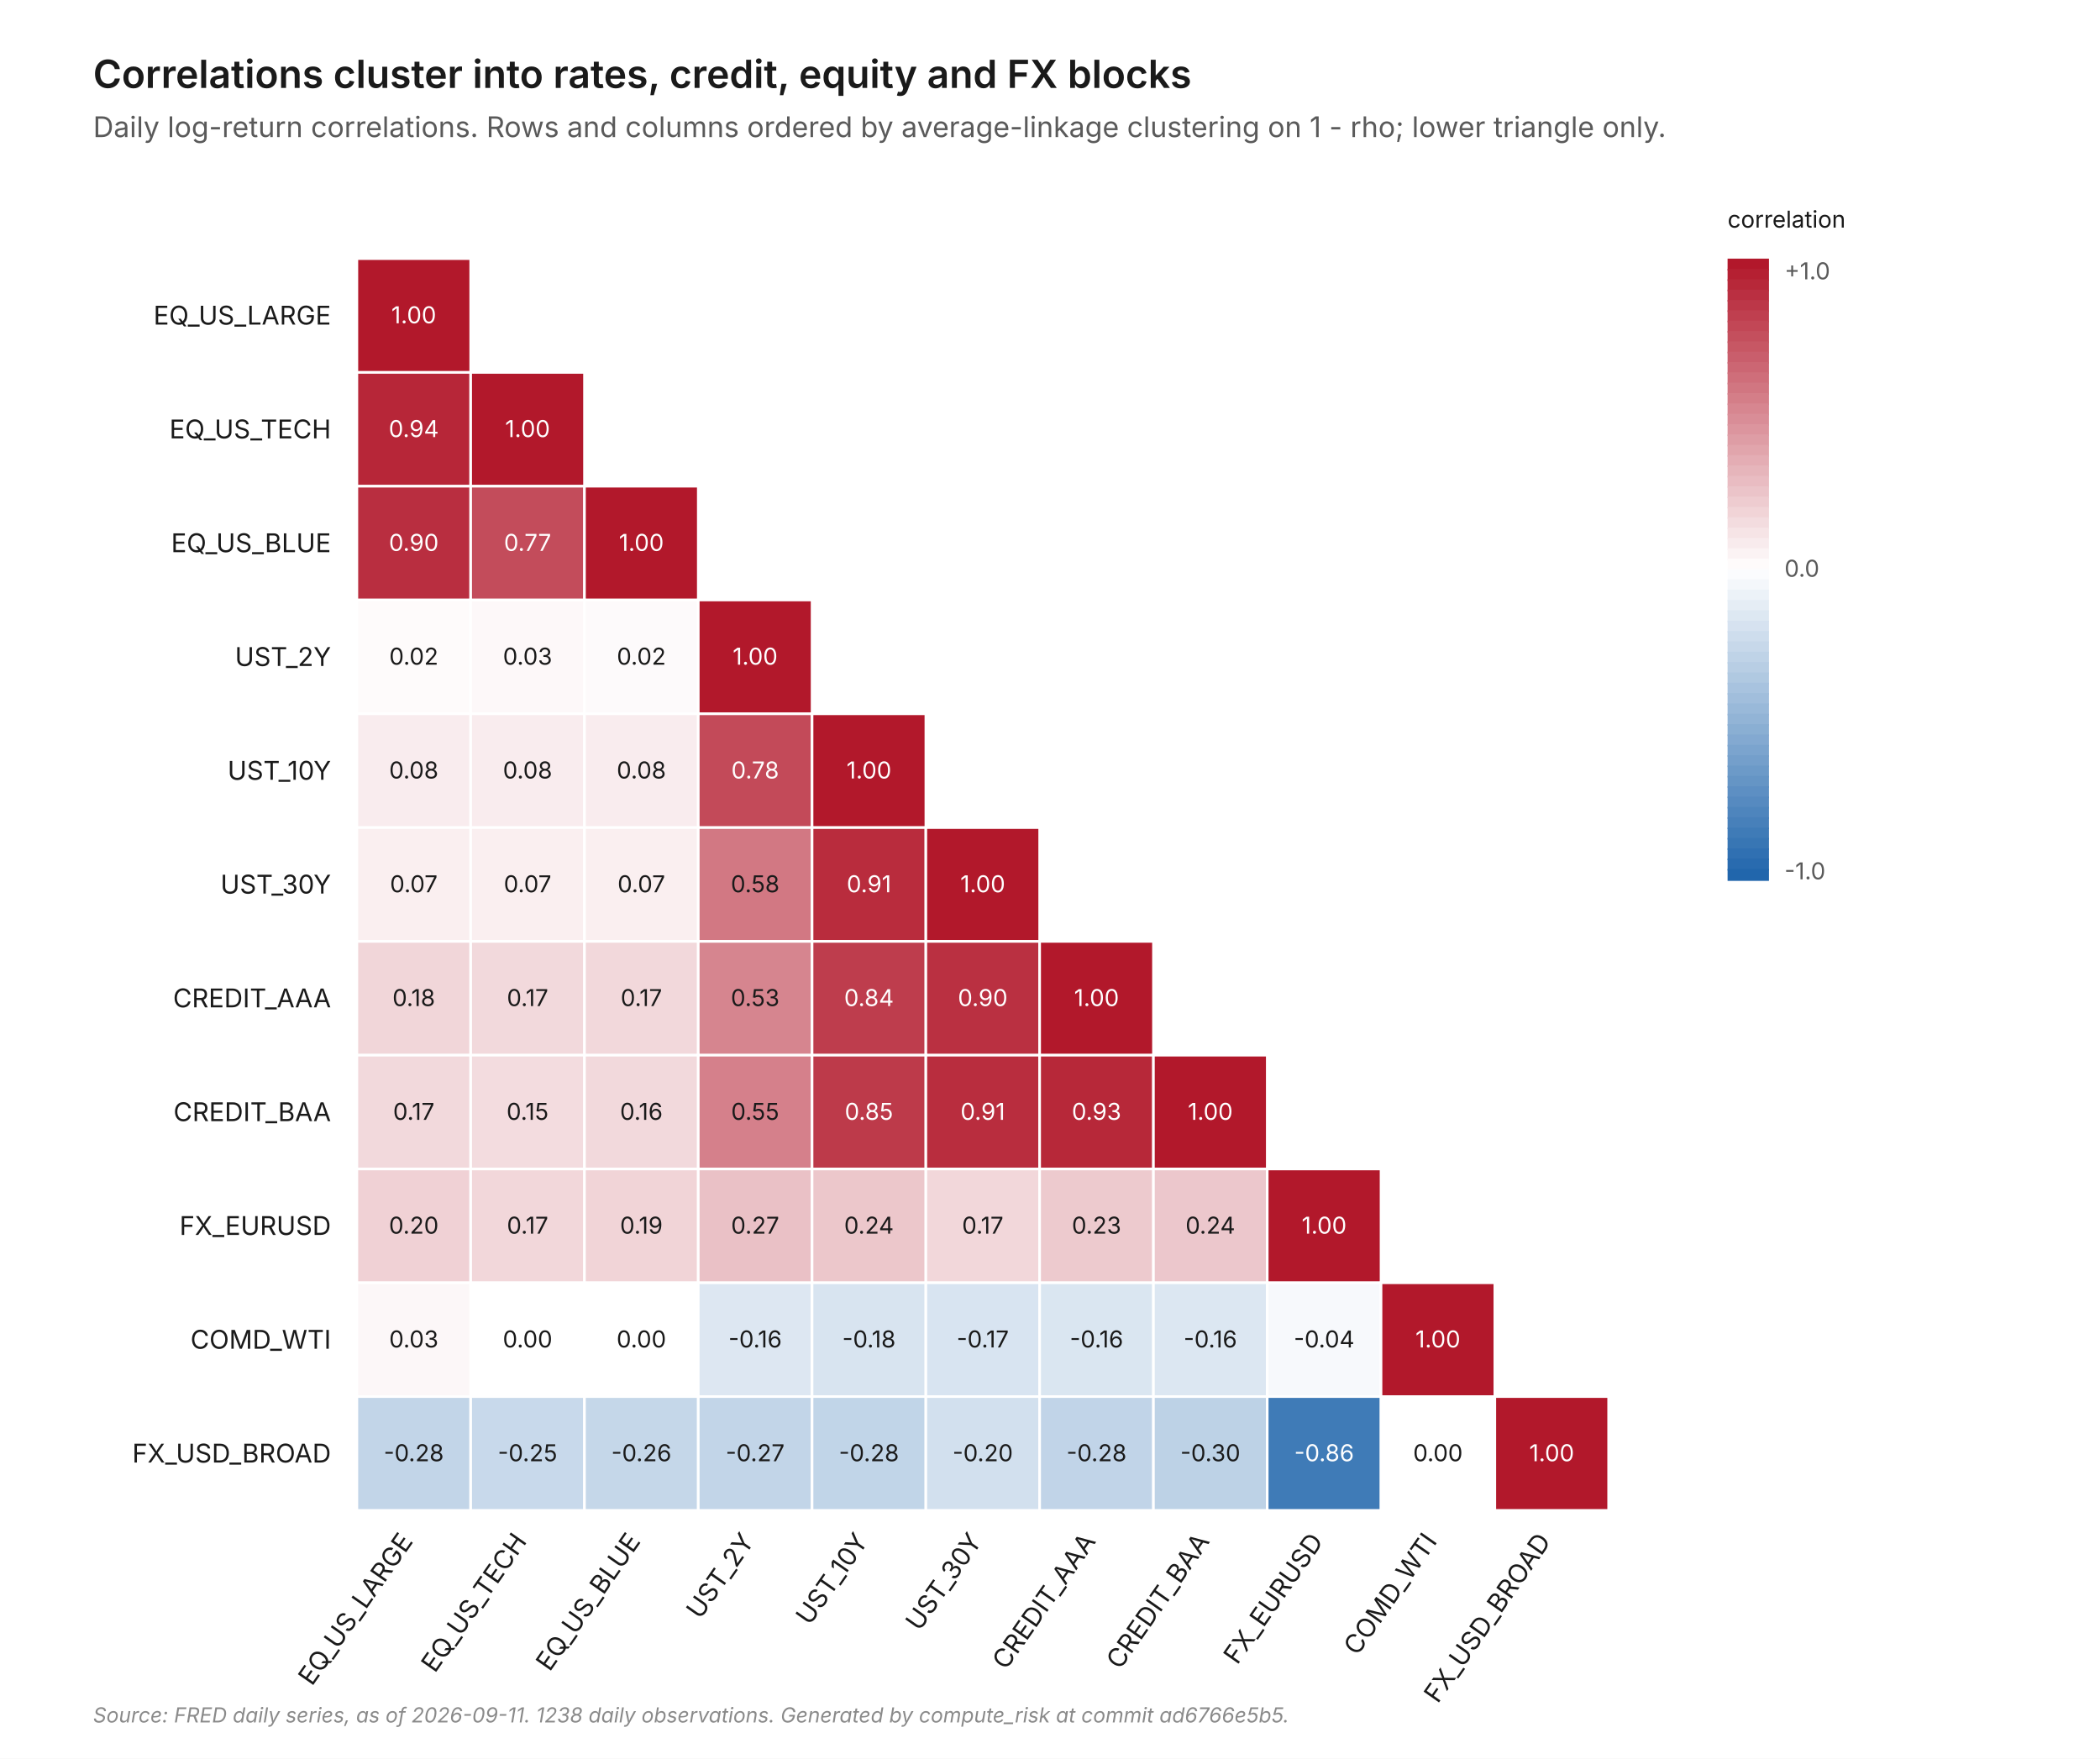
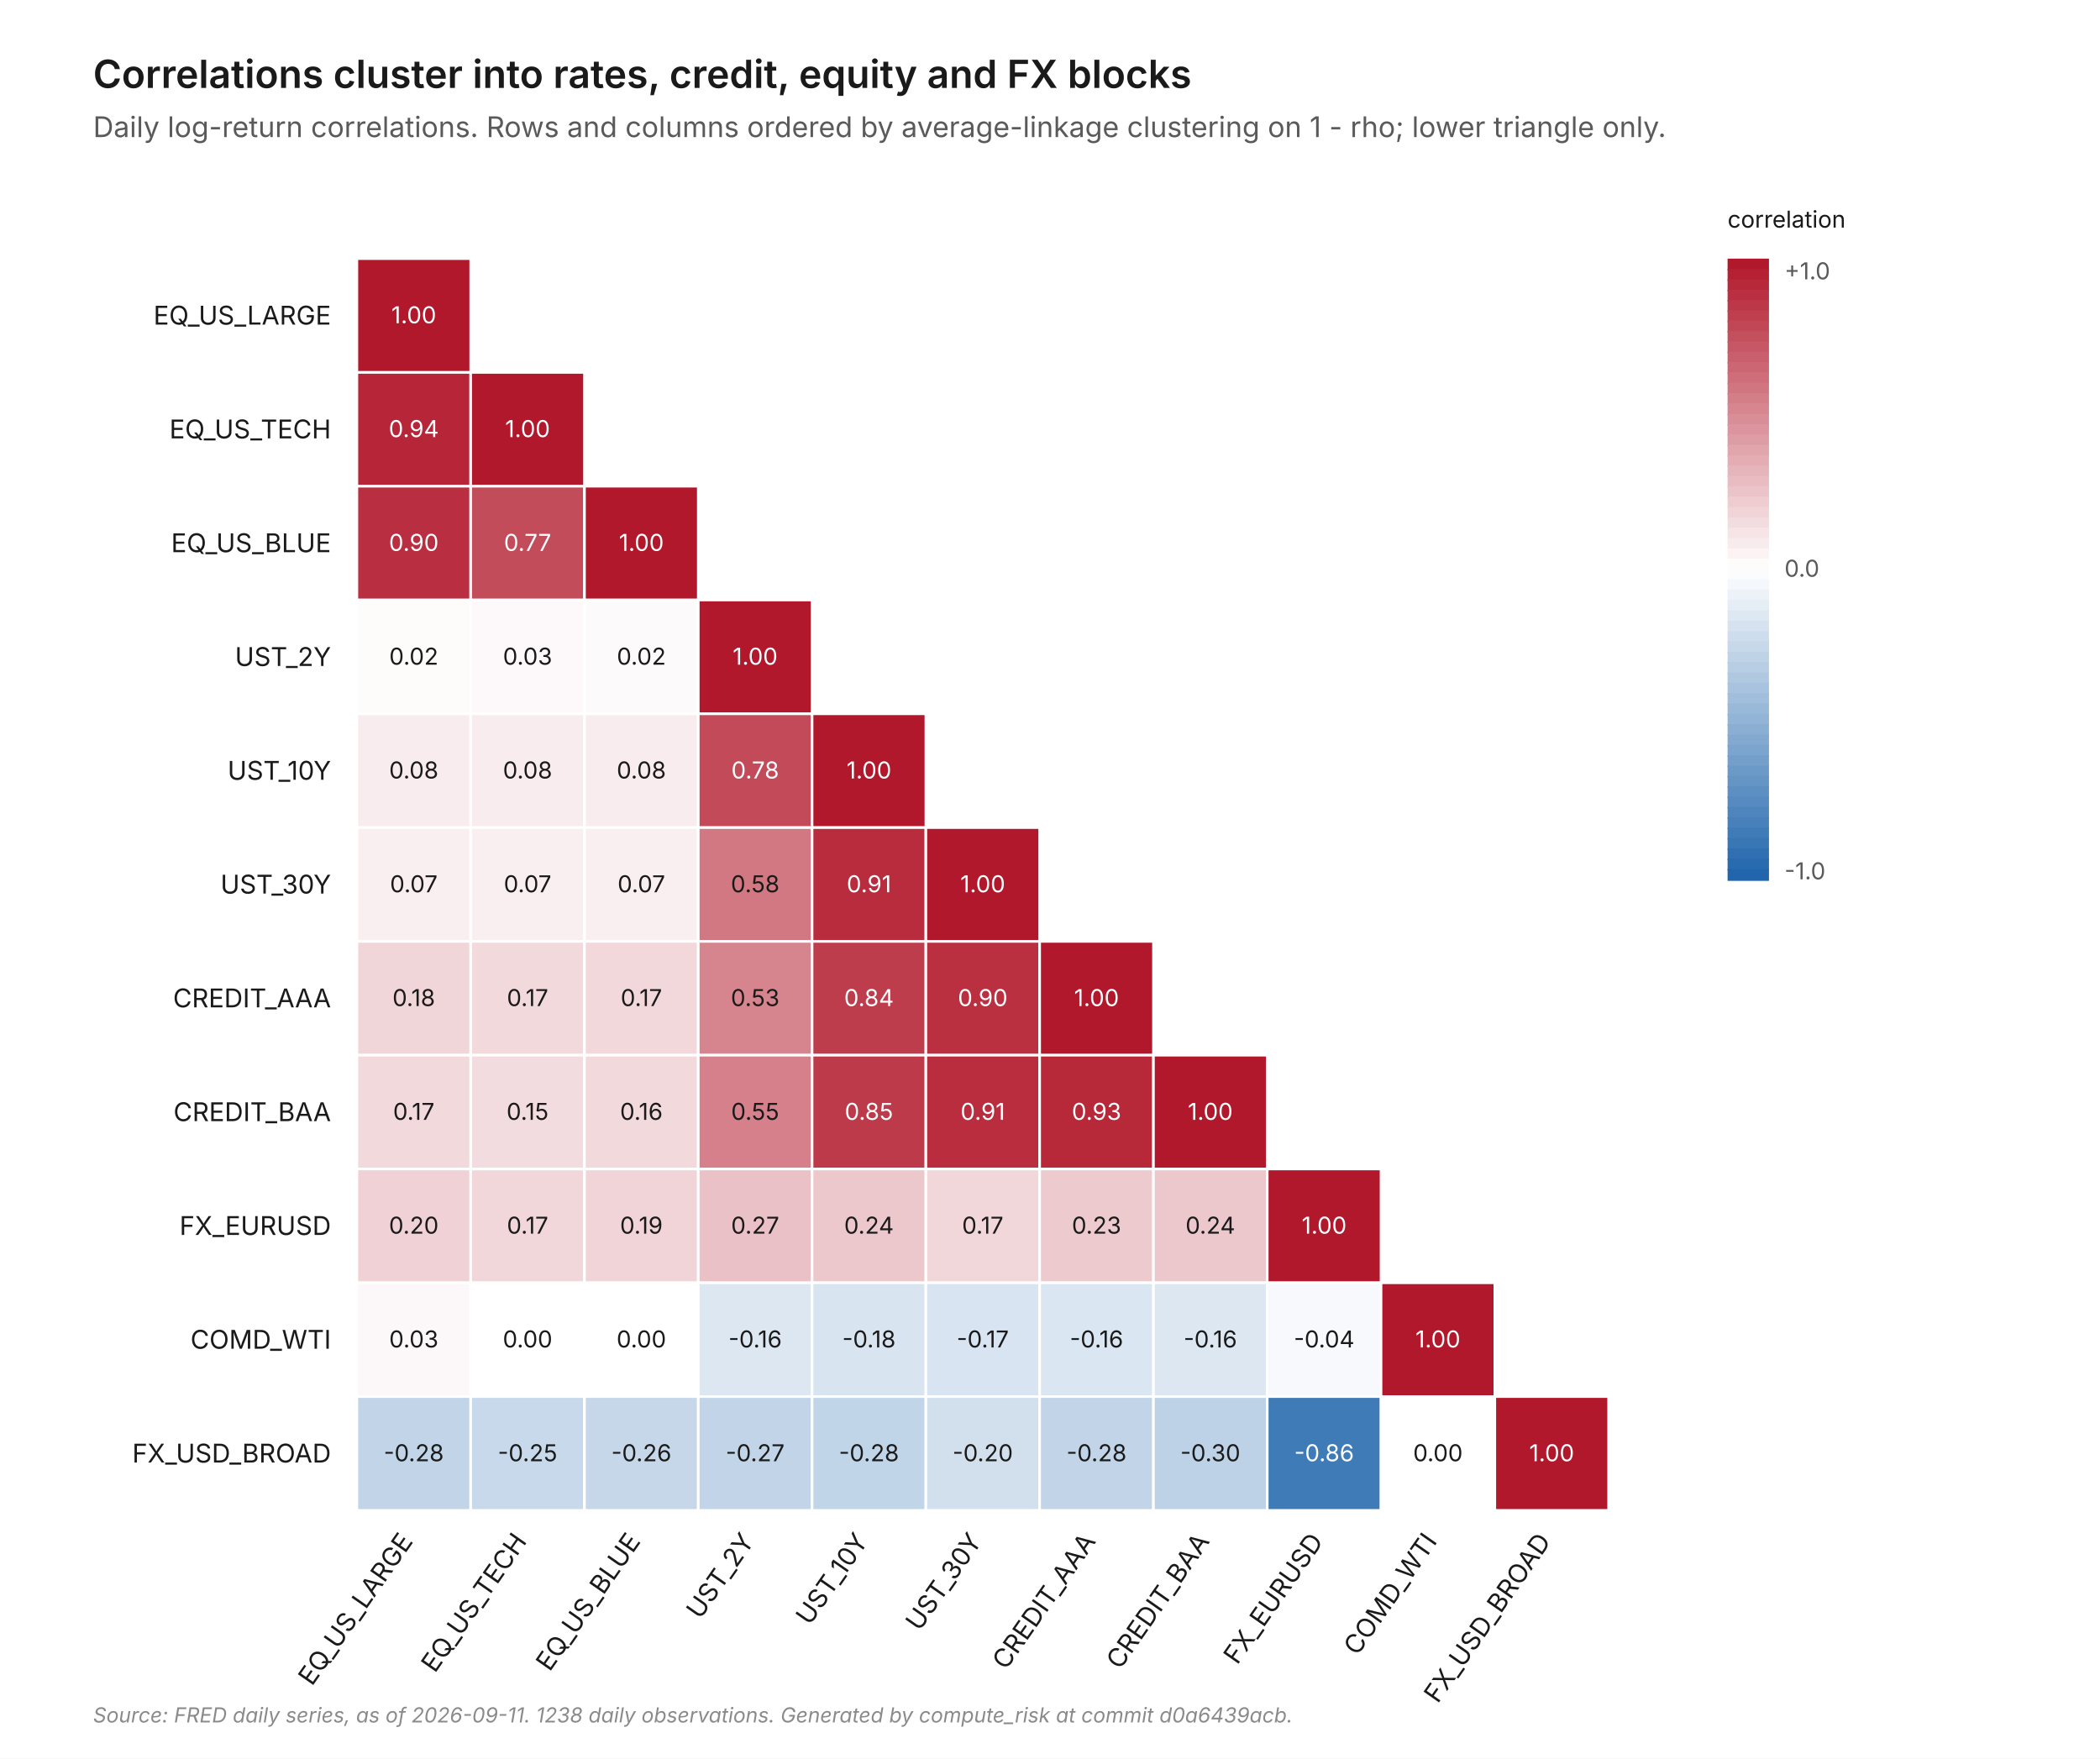
<svg xmlns="http://www.w3.org/2000/svg" width="812" height="680" viewBox="0 0 812 680" font-family="Inter, 'Helvetica Neue', Helvetica, Arial, 'Liberation Sans', sans-serif">
  <rect width="812" height="680" fill="#ffffff" />
  <text x="36" y="34" font-size="15.0" font-weight="600" fill="#1a1a1a">Correlations cluster into rates, credit, equity and FX blocks</text>
  <text x="36" y="53" font-size="11.0" fill="#5a5a5a">Daily log-return correlations. Rows and columns ordered by average-linkage clustering on 1 - rho; lower triangle only.</text>
  <text x="128.00" y="125.50" font-size="10.0" fill="#1a1a1a" text-anchor="end">EQ_US_LARGE</text>
  <rect x="138.00" y="100.00" width="44.00" height="44.00" fill="rgb(178,24,43)" stroke="#ffffff" stroke-width="1.00" />
  <text x="160.00" y="125.00" font-size="9.0" fill="#ffffff" text-anchor="middle">1.00</text>
  <text transform="translate(160.00,596.00) rotate(-55)" font-size="10.0" fill="#1a1a1a" text-anchor="end">EQ_US_LARGE</text>
  <text x="128.00" y="169.50" font-size="10.0" fill="#1a1a1a" text-anchor="end">EQ_US_TECH</text>
  <rect x="138.00" y="144.00" width="44.00" height="44.00" fill="rgb(183,38,56)" stroke="#ffffff" stroke-width="1.00" />
  <text x="160.00" y="169.00" font-size="9.0" fill="#ffffff" text-anchor="middle">0.94</text>
  <rect x="182.00" y="144.00" width="44.00" height="44.00" fill="rgb(178,24,43)" stroke="#ffffff" stroke-width="1.00" />
  <text x="204.00" y="169.00" font-size="9.0" fill="#ffffff" text-anchor="middle">1.00</text>
  <text transform="translate(204.00,596.00) rotate(-55)" font-size="10.0" fill="#1a1a1a" text-anchor="end">EQ_US_TECH</text>
  <text x="128.00" y="213.50" font-size="10.0" fill="#1a1a1a" text-anchor="end">EQ_US_BLUE</text>
  <rect x="138.00" y="188.00" width="44.00" height="44.00" fill="rgb(185,46,64)" stroke="#ffffff" stroke-width="1.00" />
  <text x="160.00" y="213.00" font-size="9.0" fill="#ffffff" text-anchor="middle">0.90</text>
  <rect x="182.00" y="188.00" width="44.00" height="44.00" fill="rgb(195,76,91)" stroke="#ffffff" stroke-width="1.00" />
  <text x="204.00" y="213.00" font-size="9.0" fill="#ffffff" text-anchor="middle">0.77</text>
  <rect x="226.00" y="188.00" width="44.00" height="44.00" fill="rgb(178,24,43)" stroke="#ffffff" stroke-width="1.00" />
  <text x="248.00" y="213.00" font-size="9.0" fill="#ffffff" text-anchor="middle">1.00</text>
  <text transform="translate(248.00,596.00) rotate(-55)" font-size="10.0" fill="#1a1a1a" text-anchor="end">EQ_US_BLUE</text>
  <text x="128.00" y="257.50" font-size="10.0" fill="#1a1a1a" text-anchor="end">UST_2Y</text>
  <rect x="138.00" y="232.00" width="44.00" height="44.00" fill="rgb(254,251,251)" stroke="#ffffff" stroke-width="1.00" />
  <text x="160.00" y="257.00" font-size="9.0" fill="#1a1a1a" text-anchor="middle">0.02</text>
  <rect x="182.00" y="232.00" width="44.00" height="44.00" fill="rgb(253,248,249)" stroke="#ffffff" stroke-width="1.00" />
  <text x="204.00" y="257.00" font-size="9.0" fill="#1a1a1a" text-anchor="middle">0.03</text>
  <rect x="226.00" y="232.00" width="44.00" height="44.00" fill="rgb(253,250,251)" stroke="#ffffff" stroke-width="1.00" />
  <text x="248.00" y="257.00" font-size="9.0" fill="#1a1a1a" text-anchor="middle">0.02</text>
  <rect x="270.00" y="232.00" width="44.00" height="44.00" fill="rgb(178,24,43)" stroke="#ffffff" stroke-width="1.00" />
  <text x="292.00" y="257.00" font-size="9.0" fill="#ffffff" text-anchor="middle">1.00</text>
  <text transform="translate(292.00,596.00) rotate(-55)" font-size="10.0" fill="#1a1a1a" text-anchor="end">UST_2Y</text>
  <text x="128.00" y="301.50" font-size="10.0" fill="#1a1a1a" text-anchor="end">UST_10Y</text>
  <rect x="138.00" y="276.00" width="44.00" height="44.00" fill="rgb(249,236,238)" stroke="#ffffff" stroke-width="1.00" />
  <text x="160.00" y="301.00" font-size="9.0" fill="#1a1a1a" text-anchor="middle">0.08</text>
  <rect x="182.00" y="276.00" width="44.00" height="44.00" fill="rgb(249,236,238)" stroke="#ffffff" stroke-width="1.00" />
  <text x="204.00" y="301.00" font-size="9.0" fill="#1a1a1a" text-anchor="middle">0.08</text>
  <rect x="226.00" y="276.00" width="44.00" height="44.00" fill="rgb(249,236,238)" stroke="#ffffff" stroke-width="1.00" />
  <text x="248.00" y="301.00" font-size="9.0" fill="#1a1a1a" text-anchor="middle">0.08</text>
  <rect x="270.00" y="276.00" width="44.00" height="44.00" fill="rgb(195,74,89)" stroke="#ffffff" stroke-width="1.00" />
  <text x="292.00" y="301.00" font-size="9.0" fill="#ffffff" text-anchor="middle">0.78</text>
  <rect x="314.00" y="276.00" width="44.00" height="44.00" fill="rgb(178,24,43)" stroke="#ffffff" stroke-width="1.00" />
  <text x="336.00" y="301.00" font-size="9.0" fill="#ffffff" text-anchor="middle">1.00</text>
  <text transform="translate(336.00,596.00) rotate(-55)" font-size="10.0" fill="#1a1a1a" text-anchor="end">UST_10Y</text>
  <text x="128.00" y="345.50" font-size="10.0" fill="#1a1a1a" text-anchor="end">UST_30Y</text>
  <rect x="138.00" y="320.00" width="44.00" height="44.00" fill="rgb(250,239,240)" stroke="#ffffff" stroke-width="1.00" />
  <text x="160.00" y="345.00" font-size="9.0" fill="#1a1a1a" text-anchor="middle">0.07</text>
  <rect x="182.00" y="320.00" width="44.00" height="44.00" fill="rgb(250,239,240)" stroke="#ffffff" stroke-width="1.00" />
  <text x="204.00" y="345.00" font-size="9.0" fill="#1a1a1a" text-anchor="middle">0.07</text>
  <rect x="226.00" y="320.00" width="44.00" height="44.00" fill="rgb(250,239,240)" stroke="#ffffff" stroke-width="1.00" />
  <text x="248.00" y="345.00" font-size="9.0" fill="#1a1a1a" text-anchor="middle">0.07</text>
  <rect x="270.00" y="320.00" width="44.00" height="44.00" fill="rgb(210,120,131)" stroke="#ffffff" stroke-width="1.00" />
  <text x="292.00" y="345.00" font-size="9.0" fill="#1a1a1a" text-anchor="middle">0.58</text>
  <rect x="314.00" y="320.00" width="44.00" height="44.00" fill="rgb(185,44,61)" stroke="#ffffff" stroke-width="1.00" />
  <text x="336.00" y="345.00" font-size="9.0" fill="#ffffff" text-anchor="middle">0.91</text>
  <rect x="358.00" y="320.00" width="44.00" height="44.00" fill="rgb(178,24,43)" stroke="#ffffff" stroke-width="1.00" />
  <text x="380.00" y="345.00" font-size="9.0" fill="#ffffff" text-anchor="middle">1.00</text>
  <text transform="translate(380.00,596.00) rotate(-55)" font-size="10.0" fill="#1a1a1a" text-anchor="end">UST_30Y</text>
  <text x="128.00" y="389.50" font-size="10.0" fill="#1a1a1a" text-anchor="end">CREDIT_AAA</text>
  <rect x="138.00" y="364.00" width="44.00" height="44.00" fill="rgb(241,214,217)" stroke="#ffffff" stroke-width="1.00" />
  <text x="160.00" y="389.00" font-size="9.0" fill="#1a1a1a" text-anchor="middle">0.18</text>
  <rect x="182.00" y="364.00" width="44.00" height="44.00" fill="rgb(242,217,220)" stroke="#ffffff" stroke-width="1.00" />
  <text x="204.00" y="389.00" font-size="9.0" fill="#1a1a1a" text-anchor="middle">0.17</text>
  <rect x="226.00" y="364.00" width="44.00" height="44.00" fill="rgb(242,216,219)" stroke="#ffffff" stroke-width="1.00" />
  <text x="248.00" y="389.00" font-size="9.0" fill="#1a1a1a" text-anchor="middle">0.17</text>
  <rect x="270.00" y="364.00" width="44.00" height="44.00" fill="rgb(214,133,143)" stroke="#ffffff" stroke-width="1.00" />
  <text x="292.00" y="389.00" font-size="9.0" fill="#1a1a1a" text-anchor="middle">0.53</text>
  <rect x="314.00" y="364.00" width="44.00" height="44.00" fill="rgb(190,61,77)" stroke="#ffffff" stroke-width="1.00" />
  <text x="336.00" y="389.00" font-size="9.0" fill="#ffffff" text-anchor="middle">0.84</text>
  <rect x="358.00" y="364.00" width="44.00" height="44.00" fill="rgb(186,48,65)" stroke="#ffffff" stroke-width="1.00" />
  <text x="380.00" y="389.00" font-size="9.0" fill="#ffffff" text-anchor="middle">0.90</text>
  <rect x="402.00" y="364.00" width="44.00" height="44.00" fill="rgb(178,24,43)" stroke="#ffffff" stroke-width="1.00" />
  <text x="424.00" y="389.00" font-size="9.0" fill="#ffffff" text-anchor="middle">1.00</text>
  <text transform="translate(424.00,596.00) rotate(-55)" font-size="10.0" fill="#1a1a1a" text-anchor="end">CREDIT_AAA</text>
  <text x="128.00" y="433.50" font-size="10.0" fill="#1a1a1a" text-anchor="end">CREDIT_BAA</text>
  <rect x="138.00" y="408.00" width="44.00" height="44.00" fill="rgb(242,217,220)" stroke="#ffffff" stroke-width="1.00" />
  <text x="160.00" y="433.00" font-size="9.0" fill="#1a1a1a" text-anchor="middle">0.17</text>
  <rect x="182.00" y="408.00" width="44.00" height="44.00" fill="rgb(243,220,223)" stroke="#ffffff" stroke-width="1.00" />
  <text x="204.00" y="433.00" font-size="9.0" fill="#1a1a1a" text-anchor="middle">0.15</text>
  <rect x="226.00" y="408.00" width="44.00" height="44.00" fill="rgb(242,217,220)" stroke="#ffffff" stroke-width="1.00" />
  <text x="248.00" y="433.00" font-size="9.0" fill="#1a1a1a" text-anchor="middle">0.16</text>
  <rect x="270.00" y="408.00" width="44.00" height="44.00" fill="rgb(213,128,139)" stroke="#ffffff" stroke-width="1.00" />
  <text x="292.00" y="433.00" font-size="9.0" fill="#1a1a1a" text-anchor="middle">0.55</text>
  <rect x="314.00" y="408.00" width="44.00" height="44.00" fill="rgb(189,58,74)" stroke="#ffffff" stroke-width="1.00" />
  <text x="336.00" y="433.00" font-size="9.0" fill="#ffffff" text-anchor="middle">0.85</text>
  <rect x="358.00" y="408.00" width="44.00" height="44.00" fill="rgb(185,45,62)" stroke="#ffffff" stroke-width="1.00" />
  <text x="380.00" y="433.00" font-size="9.0" fill="#ffffff" text-anchor="middle">0.91</text>
  <rect x="402.00" y="408.00" width="44.00" height="44.00" fill="rgb(183,40,57)" stroke="#ffffff" stroke-width="1.00" />
  <text x="424.00" y="433.00" font-size="9.0" fill="#ffffff" text-anchor="middle">0.93</text>
  <rect x="446.00" y="408.00" width="44.00" height="44.00" fill="rgb(178,24,43)" stroke="#ffffff" stroke-width="1.00" />
  <text x="468.00" y="433.00" font-size="9.0" fill="#ffffff" text-anchor="middle">1.00</text>
  <text transform="translate(468.00,596.00) rotate(-55)" font-size="10.0" fill="#1a1a1a" text-anchor="end">CREDIT_BAA</text>
  <text x="128.00" y="477.50" font-size="10.0" fill="#1a1a1a" text-anchor="end">FX_EURUSD</text>
  <rect x="138.00" y="452.00" width="44.00" height="44.00" fill="rgb(240,209,213)" stroke="#ffffff" stroke-width="1.00" />
  <text x="160.00" y="477.00" font-size="9.0" fill="#1a1a1a" text-anchor="middle">0.20</text>
  <rect x="182.00" y="452.00" width="44.00" height="44.00" fill="rgb(242,215,218)" stroke="#ffffff" stroke-width="1.00" />
  <text x="204.00" y="477.00" font-size="9.0" fill="#1a1a1a" text-anchor="middle">0.17</text>
  <rect x="226.00" y="452.00" width="44.00" height="44.00" fill="rgb(241,212,215)" stroke="#ffffff" stroke-width="1.00" />
  <text x="248.00" y="477.00" font-size="9.0" fill="#1a1a1a" text-anchor="middle">0.19</text>
  <rect x="270.00" y="452.00" width="44.00" height="44.00" fill="rgb(234,193,198)" stroke="#ffffff" stroke-width="1.00" />
  <text x="292.00" y="477.00" font-size="9.0" fill="#1a1a1a" text-anchor="middle">0.27</text>
  <rect x="314.00" y="452.00" width="44.00" height="44.00" fill="rgb(236,199,203)" stroke="#ffffff" stroke-width="1.00" />
  <text x="336.00" y="477.00" font-size="9.0" fill="#1a1a1a" text-anchor="middle">0.24</text>
  <rect x="358.00" y="452.00" width="44.00" height="44.00" fill="rgb(242,215,218)" stroke="#ffffff" stroke-width="1.00" />
  <text x="380.00" y="477.00" font-size="9.0" fill="#1a1a1a" text-anchor="middle">0.17</text>
  <rect x="402.00" y="452.00" width="44.00" height="44.00" fill="rgb(237,202,206)" stroke="#ffffff" stroke-width="1.00" />
  <text x="424.00" y="477.00" font-size="9.0" fill="#1a1a1a" text-anchor="middle">0.23</text>
  <rect x="446.00" y="452.00" width="44.00" height="44.00" fill="rgb(236,199,204)" stroke="#ffffff" stroke-width="1.00" />
  <text x="468.00" y="477.00" font-size="9.0" fill="#1a1a1a" text-anchor="middle">0.24</text>
  <rect x="490.00" y="452.00" width="44.00" height="44.00" fill="rgb(178,24,43)" stroke="#ffffff" stroke-width="1.00" />
  <text x="512.00" y="477.00" font-size="9.0" fill="#ffffff" text-anchor="middle">1.00</text>
  <text transform="translate(512.00,596.00) rotate(-55)" font-size="10.0" fill="#1a1a1a" text-anchor="end">FX_EURUSD</text>
  <text x="128.00" y="521.50" font-size="10.0" fill="#1a1a1a" text-anchor="end">COMD_WTI</text>
  <rect x="138.00" y="496.00" width="44.00" height="44.00" fill="rgb(252,247,248)" stroke="#ffffff" stroke-width="1.00" />
  <text x="160.00" y="521.00" font-size="9.0" fill="#1a1a1a" text-anchor="middle">0.03</text>
  <rect x="182.00" y="496.00" width="44.00" height="44.00" fill="rgb(255,255,255)" stroke="#ffffff" stroke-width="1.00" />
  <text x="204.00" y="521.00" font-size="9.0" fill="#1a1a1a" text-anchor="middle">0.00</text>
  <rect x="226.00" y="496.00" width="44.00" height="44.00" fill="rgb(255,255,255)" stroke="#ffffff" stroke-width="1.00" />
  <text x="248.00" y="521.00" font-size="9.0" fill="#1a1a1a" text-anchor="middle">0.00</text>
  <rect x="270.00" y="496.00" width="44.00" height="44.00" fill="rgb(221,231,242)" stroke="#ffffff" stroke-width="1.00" />
  <text x="292.00" y="521.00" font-size="9.0" fill="#1a1a1a" text-anchor="middle">-0.16</text>
  <rect x="314.00" y="496.00" width="44.00" height="44.00" fill="rgb(216,228,240)" stroke="#ffffff" stroke-width="1.00" />
  <text x="336.00" y="521.00" font-size="9.0" fill="#1a1a1a" text-anchor="middle">-0.18</text>
  <rect x="358.00" y="496.00" width="44.00" height="44.00" fill="rgb(216,228,241)" stroke="#ffffff" stroke-width="1.00" />
  <text x="380.00" y="521.00" font-size="9.0" fill="#1a1a1a" text-anchor="middle">-0.17</text>
  <rect x="402.00" y="496.00" width="44.00" height="44.00" fill="rgb(218,230,241)" stroke="#ffffff" stroke-width="1.00" />
  <text x="424.00" y="521.00" font-size="9.0" fill="#1a1a1a" text-anchor="middle">-0.16</text>
  <rect x="446.00" y="496.00" width="44.00" height="44.00" fill="rgb(220,231,242)" stroke="#ffffff" stroke-width="1.00" />
  <text x="468.00" y="521.00" font-size="9.0" fill="#1a1a1a" text-anchor="middle">-0.16</text>
  <rect x="490.00" y="496.00" width="44.00" height="44.00" fill="rgb(247,249,252)" stroke="#ffffff" stroke-width="1.00" />
  <text x="512.00" y="521.00" font-size="9.0" fill="#1a1a1a" text-anchor="middle">-0.04</text>
  <rect x="534.00" y="496.00" width="44.00" height="44.00" fill="rgb(178,24,43)" stroke="#ffffff" stroke-width="1.00" />
  <text x="556.00" y="521.00" font-size="9.0" fill="#ffffff" text-anchor="middle">1.00</text>
  <text transform="translate(556.00,596.00) rotate(-55)" font-size="10.0" fill="#1a1a1a" text-anchor="end">COMD_WTI</text>
  <text x="128.00" y="565.50" font-size="10.0" fill="#1a1a1a" text-anchor="end">FX_USD_BROAD</text>
  <rect x="138.00" y="540.00" width="44.00" height="44.00" fill="rgb(194,213,232)" stroke="#ffffff" stroke-width="1.00" />
  <text x="160.00" y="565.00" font-size="9.0" fill="#1a1a1a" text-anchor="middle">-0.28</text>
  <rect x="182.00" y="540.00" width="44.00" height="44.00" fill="rgb(200,217,235)" stroke="#ffffff" stroke-width="1.00" />
  <text x="204.00" y="565.00" font-size="9.0" fill="#1a1a1a" text-anchor="middle">-0.25</text>
  <rect x="226.00" y="540.00" width="44.00" height="44.00" fill="rgb(197,215,233)" stroke="#ffffff" stroke-width="1.00" />
  <text x="248.00" y="565.00" font-size="9.0" fill="#1a1a1a" text-anchor="middle">-0.26</text>
  <rect x="270.00" y="540.00" width="44.00" height="44.00" fill="rgb(194,213,232)" stroke="#ffffff" stroke-width="1.00" />
  <text x="292.00" y="565.00" font-size="9.0" fill="#1a1a1a" text-anchor="middle">-0.27</text>
  <rect x="314.00" y="540.00" width="44.00" height="44.00" fill="rgb(193,213,232)" stroke="#ffffff" stroke-width="1.00" />
  <text x="336.00" y="565.00" font-size="9.0" fill="#1a1a1a" text-anchor="middle">-0.28</text>
  <rect x="358.00" y="540.00" width="44.00" height="44.00" fill="rgb(210,224,238)" stroke="#ffffff" stroke-width="1.00" />
  <text x="380.00" y="565.00" font-size="9.0" fill="#1a1a1a" text-anchor="middle">-0.20</text>
  <rect x="402.00" y="540.00" width="44.00" height="44.00" fill="rgb(193,212,232)" stroke="#ffffff" stroke-width="1.00" />
  <text x="424.00" y="565.00" font-size="9.0" fill="#1a1a1a" text-anchor="middle">-0.28</text>
  <rect x="446.00" y="540.00" width="44.00" height="44.00" fill="rgb(189,210,230)" stroke="#ffffff" stroke-width="1.00" />
  <text x="468.00" y="565.00" font-size="9.0" fill="#1a1a1a" text-anchor="middle">-0.30</text>
  <rect x="490.00" y="540.00" width="44.00" height="44.00" fill="rgb(63,123,183)" stroke="#ffffff" stroke-width="1.00" />
  <text x="512.00" y="565.00" font-size="9.0" fill="#ffffff" text-anchor="middle">-0.86</text>
  <rect x="534.00" y="540.00" width="44.00" height="44.00" fill="rgb(255,255,255)" stroke="#ffffff" stroke-width="1.00" />
  <text x="556.00" y="565.00" font-size="9.0" fill="#1a1a1a" text-anchor="middle">0.00</text>
  <rect x="578.00" y="540.00" width="44.00" height="44.00" fill="rgb(178,24,43)" stroke="#ffffff" stroke-width="1.00" />
  <text x="600.00" y="565.00" font-size="9.0" fill="#ffffff" text-anchor="middle">1.00</text>
  <text transform="translate(600.00,596.00) rotate(-55)" font-size="10.0" fill="#1a1a1a" text-anchor="end">FX_USD_BROAD</text>
  <rect x="668.00" y="100.00" width="16.00" height="4.60" fill="rgb(178,24,43)" />
  <rect x="668.00" y="104.00" width="16.00" height="4.60" fill="rgb(181,32,50)" />
  <rect x="668.00" y="108.00" width="16.00" height="4.60" fill="rgb(183,40,57)" />
  <rect x="668.00" y="112.00" width="16.00" height="4.60" fill="rgb(186,47,65)" />
  <rect x="668.00" y="116.00" width="16.00" height="4.60" fill="rgb(188,55,72)" />
  <rect x="668.00" y="120.00" width="16.00" height="4.60" fill="rgb(191,63,79)" />
  <rect x="668.00" y="124.00" width="16.00" height="4.60" fill="rgb(194,71,86)" />
  <rect x="668.00" y="128.00" width="16.00" height="4.60" fill="rgb(196,79,93)" />
  <rect x="668.00" y="132.00" width="16.00" height="4.60" fill="rgb(199,87,100)" />
  <rect x="668.00" y="136.00" width="16.00" height="4.60" fill="rgb(201,94,108)" />
  <rect x="668.00" y="140.00" width="16.00" height="4.60" fill="rgb(204,102,115)" />
  <rect x="668.00" y="144.00" width="16.00" height="4.60" fill="rgb(207,110,122)" />
  <rect x="668.00" y="148.00" width="16.00" height="4.60" fill="rgb(209,118,129)" />
  <rect x="668.00" y="152.00" width="16.00" height="4.60" fill="rgb(212,126,136)" />
  <rect x="668.00" y="156.00" width="16.00" height="4.60" fill="rgb(215,134,144)" />
  <rect x="668.00" y="160.00" width="16.00" height="4.60" fill="rgb(217,141,151)" />
  <rect x="668.00" y="164.00" width="16.00" height="4.60" fill="rgb(220,149,158)" />
  <rect x="668.00" y="168.00" width="16.00" height="4.60" fill="rgb(222,157,165)" />
  <rect x="668.00" y="172.00" width="16.00" height="4.60" fill="rgb(225,165,172)" />
  <rect x="668.00" y="176.00" width="16.00" height="4.60" fill="rgb(228,173,180)" />
  <rect x="668.00" y="180.00" width="16.00" height="4.60" fill="rgb(230,181,187)" />
  <rect x="668.00" y="184.00" width="16.00" height="4.60" fill="rgb(233,188,194)" />
  <rect x="668.00" y="188.00" width="16.00" height="4.60" fill="rgb(235,196,201)" />
  <rect x="668.00" y="192.00" width="16.00" height="4.60" fill="rgb(238,204,208)" />
  <rect x="668.00" y="196.00" width="16.00" height="4.60" fill="rgb(241,212,215)" />
  <rect x="668.00" y="200.00" width="16.00" height="4.60" fill="rgb(243,220,223)" />
  <rect x="668.00" y="204.00" width="16.00" height="4.60" fill="rgb(246,228,230)" />
  <rect x="668.00" y="208.00" width="16.00" height="4.60" fill="rgb(248,235,237)" />
  <rect x="668.00" y="212.00" width="16.00" height="4.60" fill="rgb(251,243,244)" />
  <rect x="668.00" y="216.00" width="16.00" height="4.60" fill="rgb(254,251,251)" />
  <rect x="668.00" y="220.00" width="16.00" height="4.60" fill="rgb(251,252,254)" />
  <rect x="668.00" y="224.00" width="16.00" height="4.60" fill="rgb(244,247,251)" />
  <rect x="668.00" y="228.00" width="16.00" height="4.60" fill="rgb(236,242,248)" />
  <rect x="668.00" y="232.00" width="16.00" height="4.60" fill="rgb(229,237,245)" />
  <rect x="668.00" y="236.00" width="16.00" height="4.60" fill="rgb(221,232,242)" />
  <rect x="668.00" y="240.00" width="16.00" height="4.60" fill="rgb(214,226,240)" />
  <rect x="668.00" y="244.00" width="16.00" height="4.60" fill="rgb(206,221,237)" />
  <rect x="668.00" y="248.00" width="16.00" height="4.60" fill="rgb(199,216,234)" />
  <rect x="668.00" y="252.00" width="16.00" height="4.60" fill="rgb(191,211,231)" />
  <rect x="668.00" y="256.00" width="16.00" height="4.60" fill="rgb(184,206,228)" />
  <rect x="668.00" y="260.00" width="16.00" height="4.60" fill="rgb(176,201,225)" />
  <rect x="668.00" y="264.00" width="16.00" height="4.60" fill="rgb(168,195,223)" />
  <rect x="668.00" y="268.00" width="16.00" height="4.60" fill="rgb(161,190,220)" />
  <rect x="668.00" y="272.00" width="16.00" height="4.60" fill="rgb(153,185,217)" />
  <rect x="668.00" y="276.00" width="16.00" height="4.60" fill="rgb(146,180,214)" />
  <rect x="668.00" y="280.00" width="16.00" height="4.60" fill="rgb(138,175,211)" />
  <rect x="668.00" y="284.00" width="16.00" height="4.60" fill="rgb(131,169,209)" />
  <rect x="668.00" y="288.00" width="16.00" height="4.60" fill="rgb(123,164,206)" />
  <rect x="668.00" y="292.00" width="16.00" height="4.60" fill="rgb(116,159,203)" />
  <rect x="668.00" y="296.00" width="16.00" height="4.60" fill="rgb(108,154,200)" />
  <rect x="668.00" y="300.00" width="16.00" height="4.60" fill="rgb(101,149,197)" />
  <rect x="668.00" y="304.00" width="16.00" height="4.60" fill="rgb(93,143,195)" />
  <rect x="668.00" y="308.00" width="16.00" height="4.60" fill="rgb(86,138,192)" />
  <rect x="668.00" y="312.00" width="16.00" height="4.60" fill="rgb(78,133,189)" />
  <rect x="668.00" y="316.00" width="16.00" height="4.60" fill="rgb(71,128,186)" />
  <rect x="668.00" y="320.00" width="16.00" height="4.60" fill="rgb(63,123,183)" />
  <rect x="668.00" y="324.00" width="16.00" height="4.60" fill="rgb(56,118,180)" />
  <rect x="668.00" y="328.00" width="16.00" height="4.60" fill="rgb(48,112,178)" />
  <rect x="668.00" y="332.00" width="16.00" height="4.60" fill="rgb(41,107,175)" />
  <rect x="668.00" y="336.00" width="16.00" height="4.60" fill="rgb(33,102,172)" />
  <text x="690.00" y="108.00" font-size="9.0" fill="#5a5a5a" text-anchor="start">+1.0</text>
  <text x="690.00" y="223.00" font-size="9.0" fill="#5a5a5a" text-anchor="start">0.0</text>
  <text x="690.00" y="340.00" font-size="9.0" fill="#5a5a5a" text-anchor="start">-1.0</text>
  <text x="668.00" y="88.00" font-size="9.0" fill="#1a1a1a" text-anchor="start">correlation</text>
-   <text x="36" y="666" font-size="8.0" font-style="italic" fill="#8a8a8a">Source: FRED daily series, as of 2026-09-11. 1238 daily observations. Generated by compute_risk at commit ad6766e5b5.</text>
+   <text x="36" y="666" font-size="8.0" font-style="italic" fill="#8a8a8a">Source: FRED daily series, as of 2026-09-11. 1238 daily observations. Generated by compute_risk at commit d0a6439acb.</text>
</svg>
